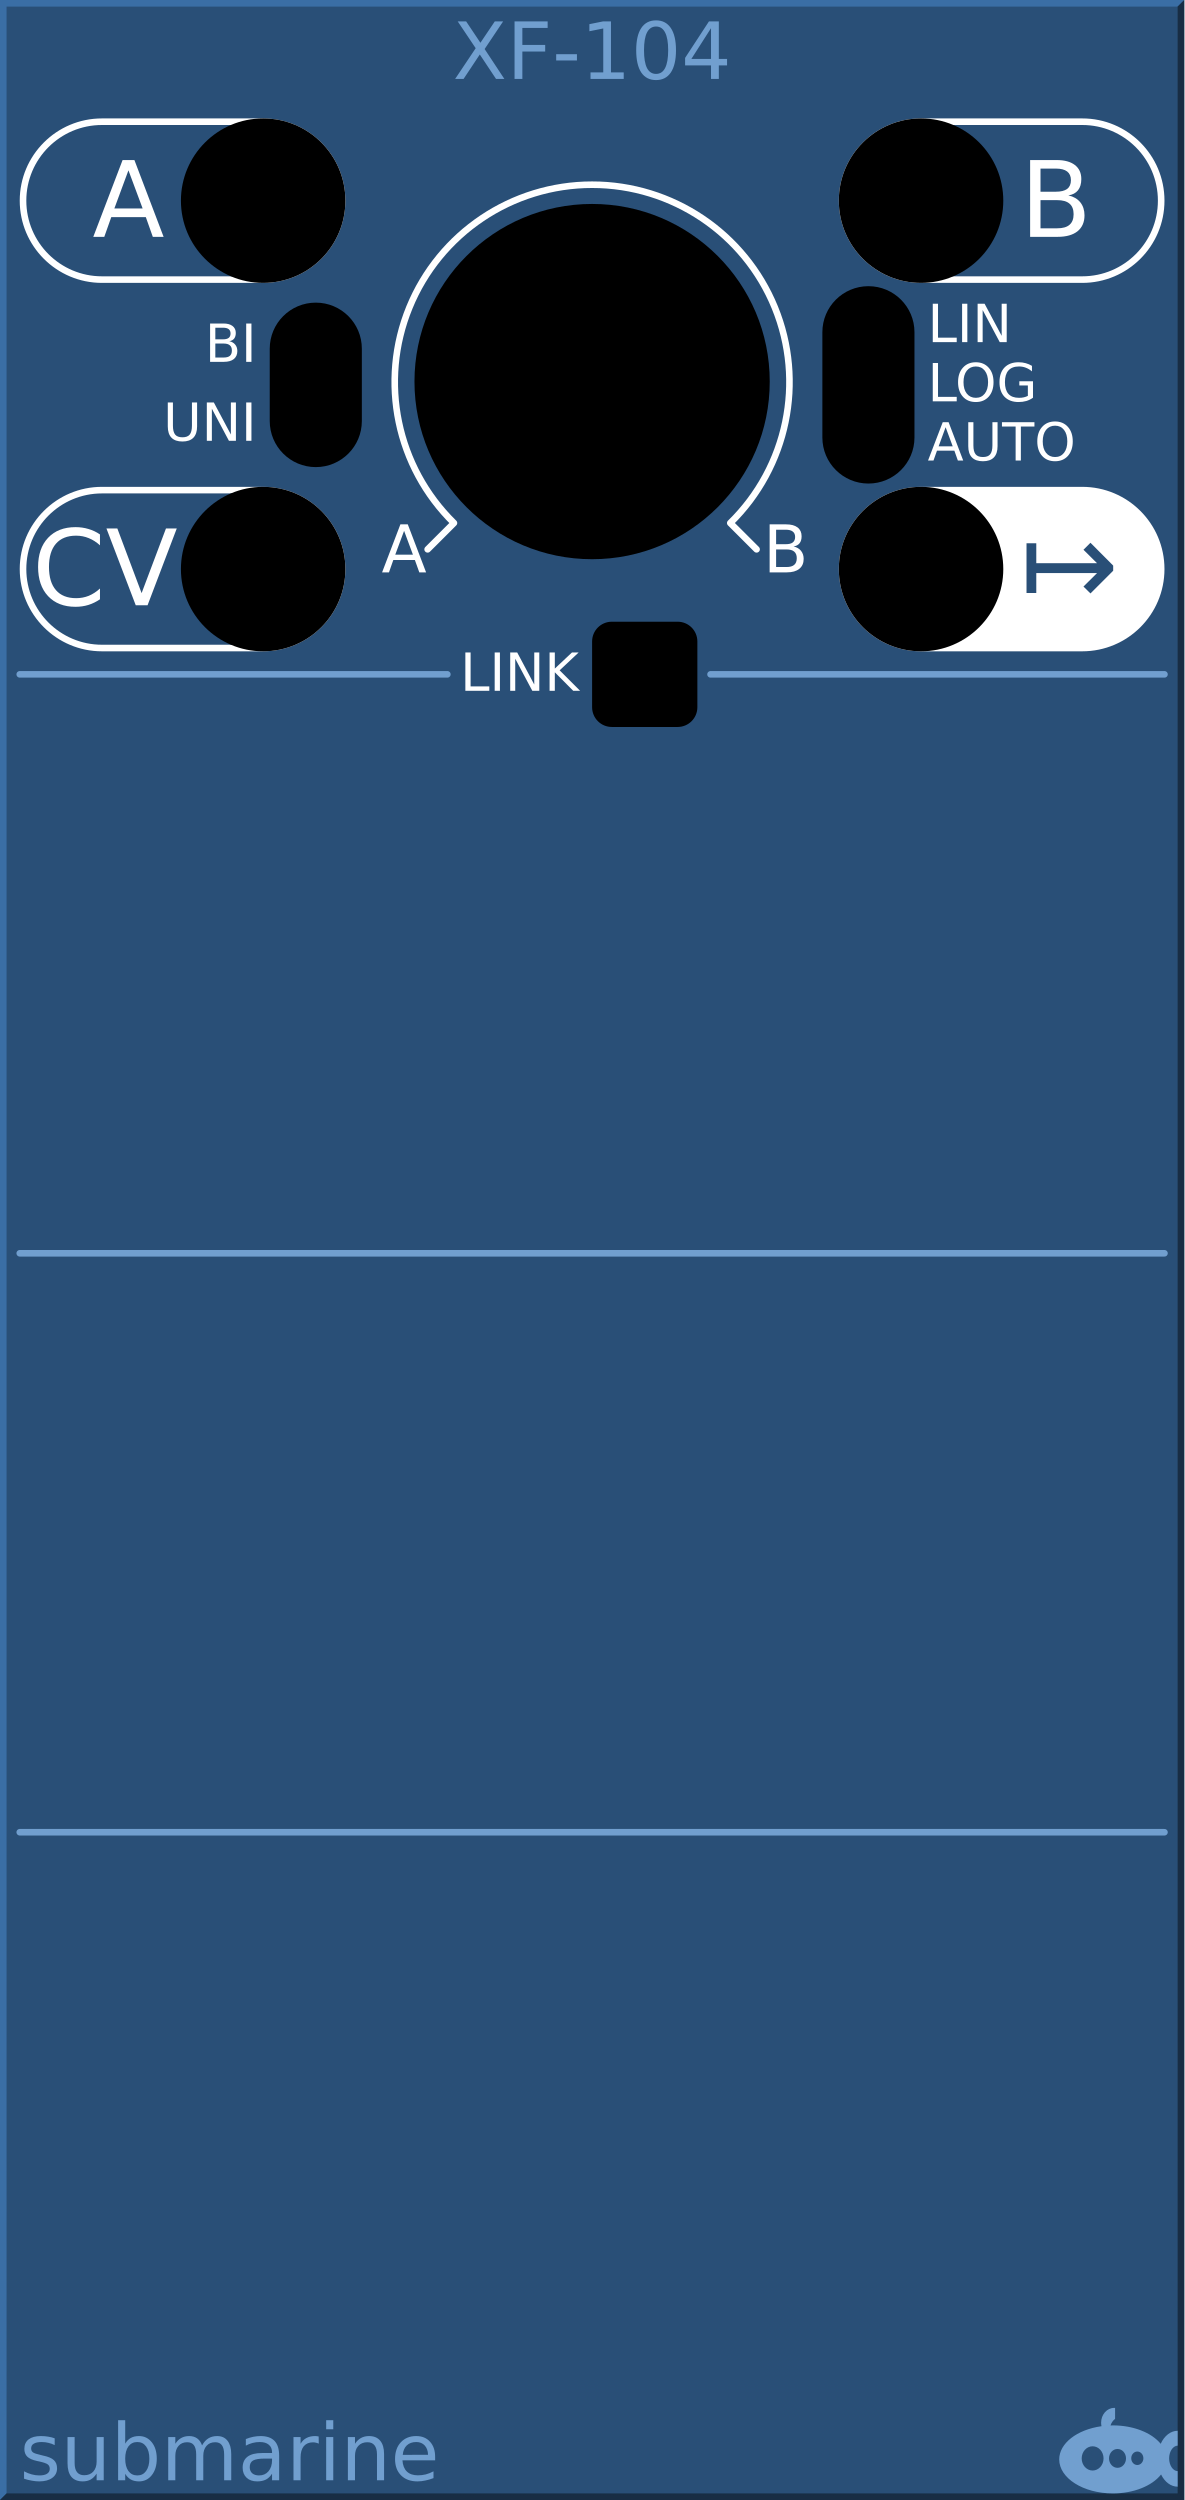
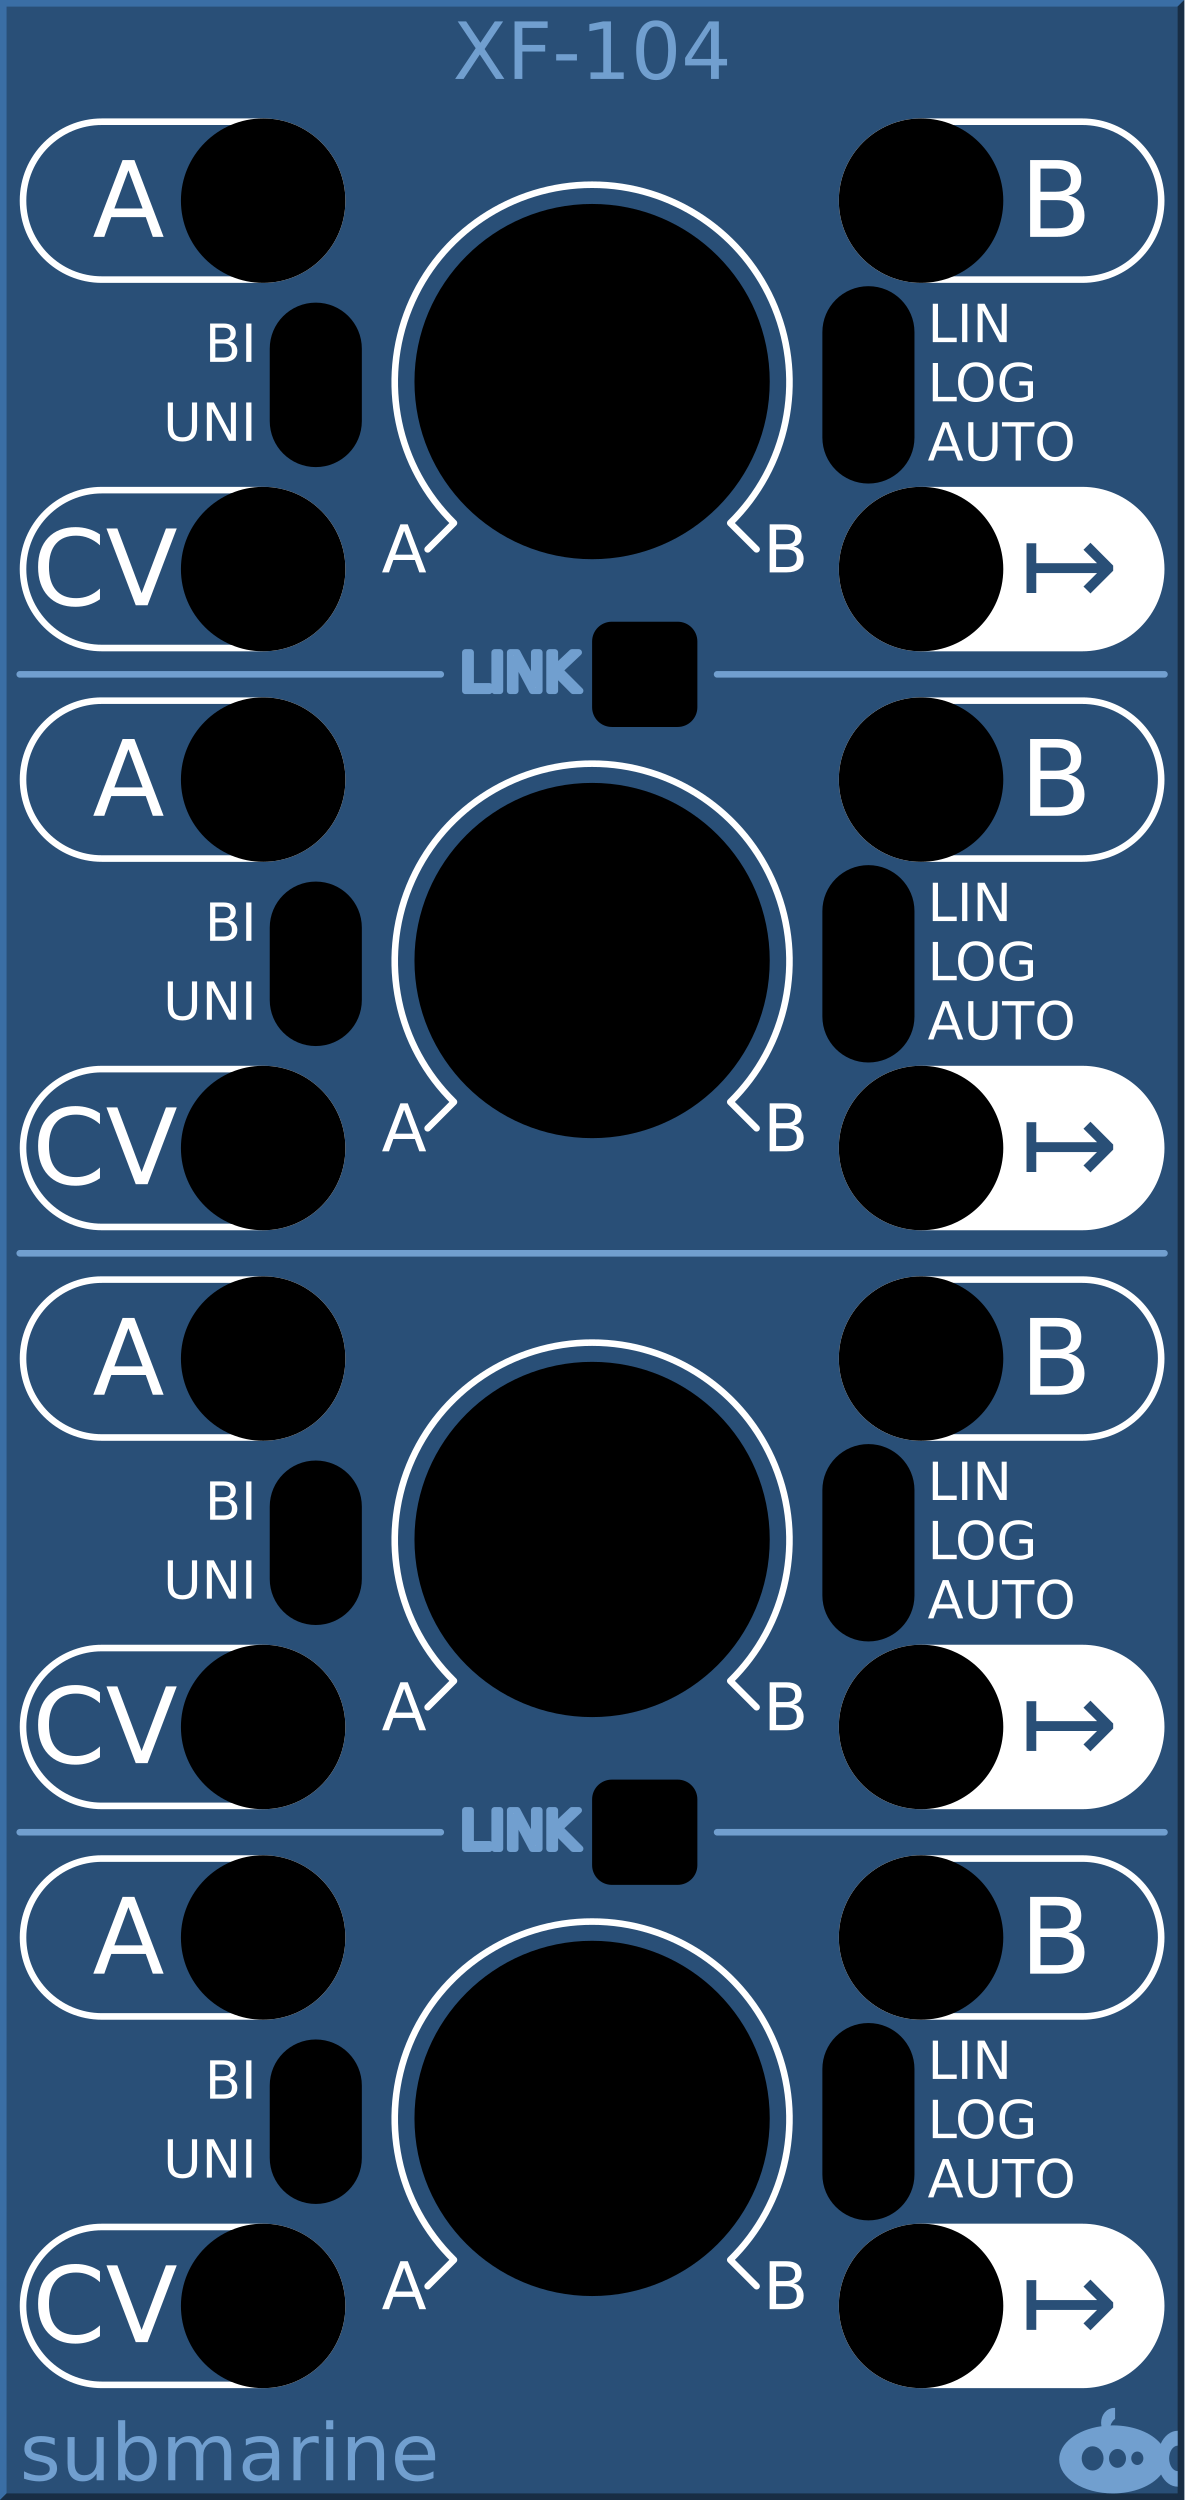
<svg xmlns="http://www.w3.org/2000/svg" width="180px" height="380px" version="1.1" id="svg4226">
  <g id="background">
    <rect x="0" y="0" width="180" height="380" style="fill:#294f77;stroke:none;" id="rect4255" />
    <path style="fill:#3a6ea5;fill-rule:nonzero;stroke:none" d="m 0 380 v -380 h 180 l -1 1 h -178 v 378 z" id="path4230" />
    <path style="fill:#182d44;fill-rule:nonzero;stroke:none" d="m 0 380 h 180 v -380 l -1 1 v 378 h -178 z" id="path4232" />
  </g>
  <g id="logo" fill="#719fcf" font-family="DejaVu Sans" font-size="12">
    <path d="m 169.354,366 a 1.985,2.252 0 0 0 -1.985,2.252 1.985,2.252 0 0 0 0.059,0.532 A 8.169,5.169 0 0 0 161,373.831 8.169,5.169 0 0 0 169.169,379 8.169,5.169 0 0 0 176.483,376.12 3.046,4.248 0 0 0 179,377.976 l 0,-2.358 a 1.338,1.945 0 0 1 -1.292,-1.942 1.338,1.945 0 0 1 1.292,-1.943 l 0,-2.254 a 3.046,4.248 0 0 0 -2.574,1.979 8.169,5.169 0 0 0 -7.257,-2.798 8.169,5.169 0 0 0 -0.373,0.012 1.754,2.047 0 0 1 0.696,-1.002 l 0,-1.666 A 1.985,2.252 0 0 0 169.354,366 Z m -3.277,5.835 a 1.662,1.843 0 0 1 1.662,1.843 1.662,1.843 0 0 1 -1.662,1.843 1.662,1.843 0 0 1 -1.661,-1.843 1.662,1.843 0 0 1 1.661,-1.843 z m 3.785,0.409 a 1.292,1.433 0 0 1 1.292,1.433 1.292,1.433 0 0 1 -1.292,1.433 1.292,1.433 0 0 1 -1.292,-1.433 1.292,1.433 0 0 1 1.292,-1.433 z m 3.009,0.389 a 0.923,1.024 0 0 1 0.923,1.024 0.923,1.024 0 0 1 -0.923,1.024 0.923,1.024 0 0 1 -0.923,-1.024 0.923,1.024 0 0 1 0.923,-1.024 z" id="path4136" />
    <text x="3" y="377" id="text4236">submarine</text>
    <text x="90" y="12" text-anchor="middle">XF-104</text>
  </g>
  <g id="group1" font-family="DejaVu Sans" font-size="8" stroke="#ffffff" stroke-width="1" stroke-linecap="round" stroke-linejoin="round" fill="none">
-     <line x1="3" y1="102.5" x2="68" y2="102.5" stroke="#719fcf" />
-     <line x1="108" y1="102.5" x2="177" y2="102.5" stroke="#719fcf" />
+     <line x1="3" y1="102.5" x2="67" y2="102.5" stroke="#719fcf" />
+     <line x1="109" y1="102.5" x2="177" y2="102.5" stroke="#719fcf" />
    <line x1="3" y1="190.5" x2="177" y2="190.5" stroke="#719fcf" />
-     <line x1="3" y1="278.5" x2="177" y2="278.5" stroke="#719fcf" />
+     <line x1="3" y1="278.5" x2="67" y2="278.5" stroke="#719fcf" />
+     <line x1="109" y1="278.5" x2="177" y2="278.5" stroke="#719fcf" />
    <path d="M 65 83.5 l 4 -4 A 30 30 0 1 1 111 79.5 l 4 4" />
    <rect x="3.5" y="18.5" width="48.5" height="24" rx="12" ry="12" />
    <rect x="3.5" y="74.5" width="48.5" height="24" rx="12" ry="12" />
    <rect x="128" y="18.5" width="48.5" height="24" rx="12" ry="12" />
    <rect x="127.5" y="74" width="49.5" height="25" rx="12.5" ry="12.5" fill="#ffffff" stroke="none" />
+     <path d="M 65 171.5 l 4 -4 A 30 30 0 1 1 111 167.5 l 4 4" />
+     <rect x="3.5" y="106.5" width="48.5" height="24" rx="12" ry="12" />
+     <rect x="3.5" y="162.5" width="48.5" height="24" rx="12" ry="12" />
+     <rect x="128" y="106.5" width="48.5" height="24" rx="12" ry="12" />
+     <rect x="127.5" y="162" width="49.5" height="25" rx="12.5" ry="12.5" fill="#ffffff" stroke="none" />
+     <path d="M 65 259.5 l 4 -4 A 30 30 0 1 1 111 255.5 l 4 4" />
+     <rect x="3.5" y="194.5" width="48.5" height="24" rx="12" ry="12" />
+     <rect x="3.5" y="250.5" width="48.5" height="24" rx="12" ry="12" />
+     <rect x="128" y="194.5" width="48.5" height="24" rx="12" ry="12" />
+     <rect x="127.5" y="250" width="49.5" height="25" rx="12.5" ry="12.5" fill="#ffffff" stroke="none" />
+     <path d="M 65 347.5 l 4 -4 A 30 30 0 1 1 111 343.5 l 4 4" />
+     <rect x="3.5" y="282.5" width="48.5" height="24" rx="12" ry="12" />
+     <rect x="3.5" y="338.5" width="48.5" height="24" rx="12" ry="12" />
+     <rect x="128" y="282.5" width="48.5" height="24" rx="12" ry="12" />
+     <rect x="127.5" y="338" width="49.5" height="25" rx="12.5" ry="12.5" fill="#ffffff" stroke="none" />
    <g fill="#ffffff" stroke="none">
      <text x="58" y="87" font-size="10">A</text>
      <text x="116" y="87" font-size="10">B</text>
      <text x="39" y="55" text-anchor="end">BI</text>
      <text x="39" y="67" text-anchor="end">UNI</text>
      <text x="25" y="36" text-anchor="end" font-size="16">A</text>
      <text x="27" y="92" text-anchor="end" font-size="16">CV</text>
      <text x="155" y="36" font-size="16">B</text>
      <text x="155" y="92" font-size="18" fill="#294f77">↦</text>
      <text x="141" y="52">LIN</text>
      <text x="141" y="61">LOG</text>
      <text x="141" y="70">AUTO</text>
-       <text x="88" y="105" text-anchor="end">LINK</text>
+       <text x="88" y="105" text-anchor="end" stroke="#719fcf">LINK</text>
+       <text x="58" y="175" font-size="10">A</text>
+       <text x="116" y="175" font-size="10">B</text>
+       <text x="39" y="143" text-anchor="end">BI</text>
+       <text x="39" y="155" text-anchor="end">UNI</text>
+       <text x="25" y="124" text-anchor="end" font-size="16">A</text>
+       <text x="27" y="180" text-anchor="end" font-size="16">CV</text>
+       <text x="155" y="124" font-size="16">B</text>
+       <text x="155" y="180" font-size="18" fill="#294f77">↦</text>
+       <text x="141" y="140">LIN</text>
+       <text x="141" y="149">LOG</text>
+       <text x="141" y="158">AUTO</text>
+       <text x="58" y="263" font-size="10">A</text>
+       <text x="116" y="263" font-size="10">B</text>
+       <text x="39" y="231" text-anchor="end">BI</text>
+       <text x="39" y="243" text-anchor="end">UNI</text>
+       <text x="25" y="212" text-anchor="end" font-size="16">A</text>
+       <text x="27" y="268" text-anchor="end" font-size="16">CV</text>
+       <text x="155" y="212" font-size="16">B</text>
+       <text x="155" y="268" font-size="18" fill="#294f77">↦</text>
+       <text x="141" y="228">LIN</text>
+       <text x="141" y="237">LOG</text>
+       <text x="141" y="246">AUTO</text>
+       <text x="88" y="281" text-anchor="end" stroke="#719fcf">LINK</text>
+       <text x="58" y="351" font-size="10">A</text>
+       <text x="116" y="351" font-size="10">B</text>
+       <text x="39" y="319" text-anchor="end">BI</text>
+       <text x="39" y="331" text-anchor="end">UNI</text>
+       <text x="25" y="300" text-anchor="end" font-size="16">A</text>
+       <text x="27" y="356" text-anchor="end" font-size="16">CV</text>
+       <text x="155" y="300" font-size="16">B</text>
+       <text x="155" y="356" font-size="18" fill="#294f77">↦</text>
+       <text x="141" y="316">LIN</text>
+       <text x="141" y="325">LOG</text>
+       <text x="141" y="334">AUTO</text>
    </g>
  </g>
  <g id="cutout" fill="#000000">
    <circle cx="90" cy="58" r="27" />
    <circle cx="40" cy="30.5" r="12.5" />
    <circle cx="40" cy="86.5" r="12.5" />
    <circle cx="140" cy="30.5" r="12.5" />
    <circle cx="140" cy="86.5" r="12.5" />
    <rect x="41" y="46" width="14" height="25" rx="7" ry="7" />
    <rect x="125" y="43.5" width="14" height="30" rx="7" ry="7" />
    <rect x="90" y="94.5" width="16" height="16" rx="3" ry="3" />
+     <circle cx="90" cy="146" r="27" />
+     <circle cx="40" cy="118.5" r="12.5" />
+     <circle cx="40" cy="174.5" r="12.5" />
+     <circle cx="140" cy="118.5" r="12.5" />
+     <circle cx="140" cy="174.5" r="12.5" />
+     <rect x="41" y="134" width="14" height="25" rx="7" ry="7" />
+     <rect x="125" y="131.5" width="14" height="30" rx="7" ry="7" />
+     <circle cx="90" cy="234" r="27" />
+     <circle cx="40" cy="206.5" r="12.5" />
+     <circle cx="40" cy="262.5" r="12.5" />
+     <circle cx="140" cy="206.5" r="12.5" />
+     <circle cx="140" cy="262.5" r="12.5" />
+     <rect x="41" y="222" width="14" height="25" rx="7" ry="7" />
+     <rect x="125" y="219.5" width="14" height="30" rx="7" ry="7" />
+     <rect x="90" y="270.5" width="16" height="16" rx="3" ry="3" />
+     <circle cx="90" cy="322" r="27" />
+     <circle cx="40" cy="294.5" r="12.5" />
+     <circle cx="40" cy="350.5" r="12.5" />
+     <circle cx="140" cy="294.5" r="12.5" />
+     <circle cx="140" cy="350.5" r="12.5" />
+     <rect x="41" y="310" width="14" height="25" rx="7" ry="7" />
+     <rect x="125" y="307.5" width="14" height="30" rx="7" ry="7" />
  </g>
</svg>
